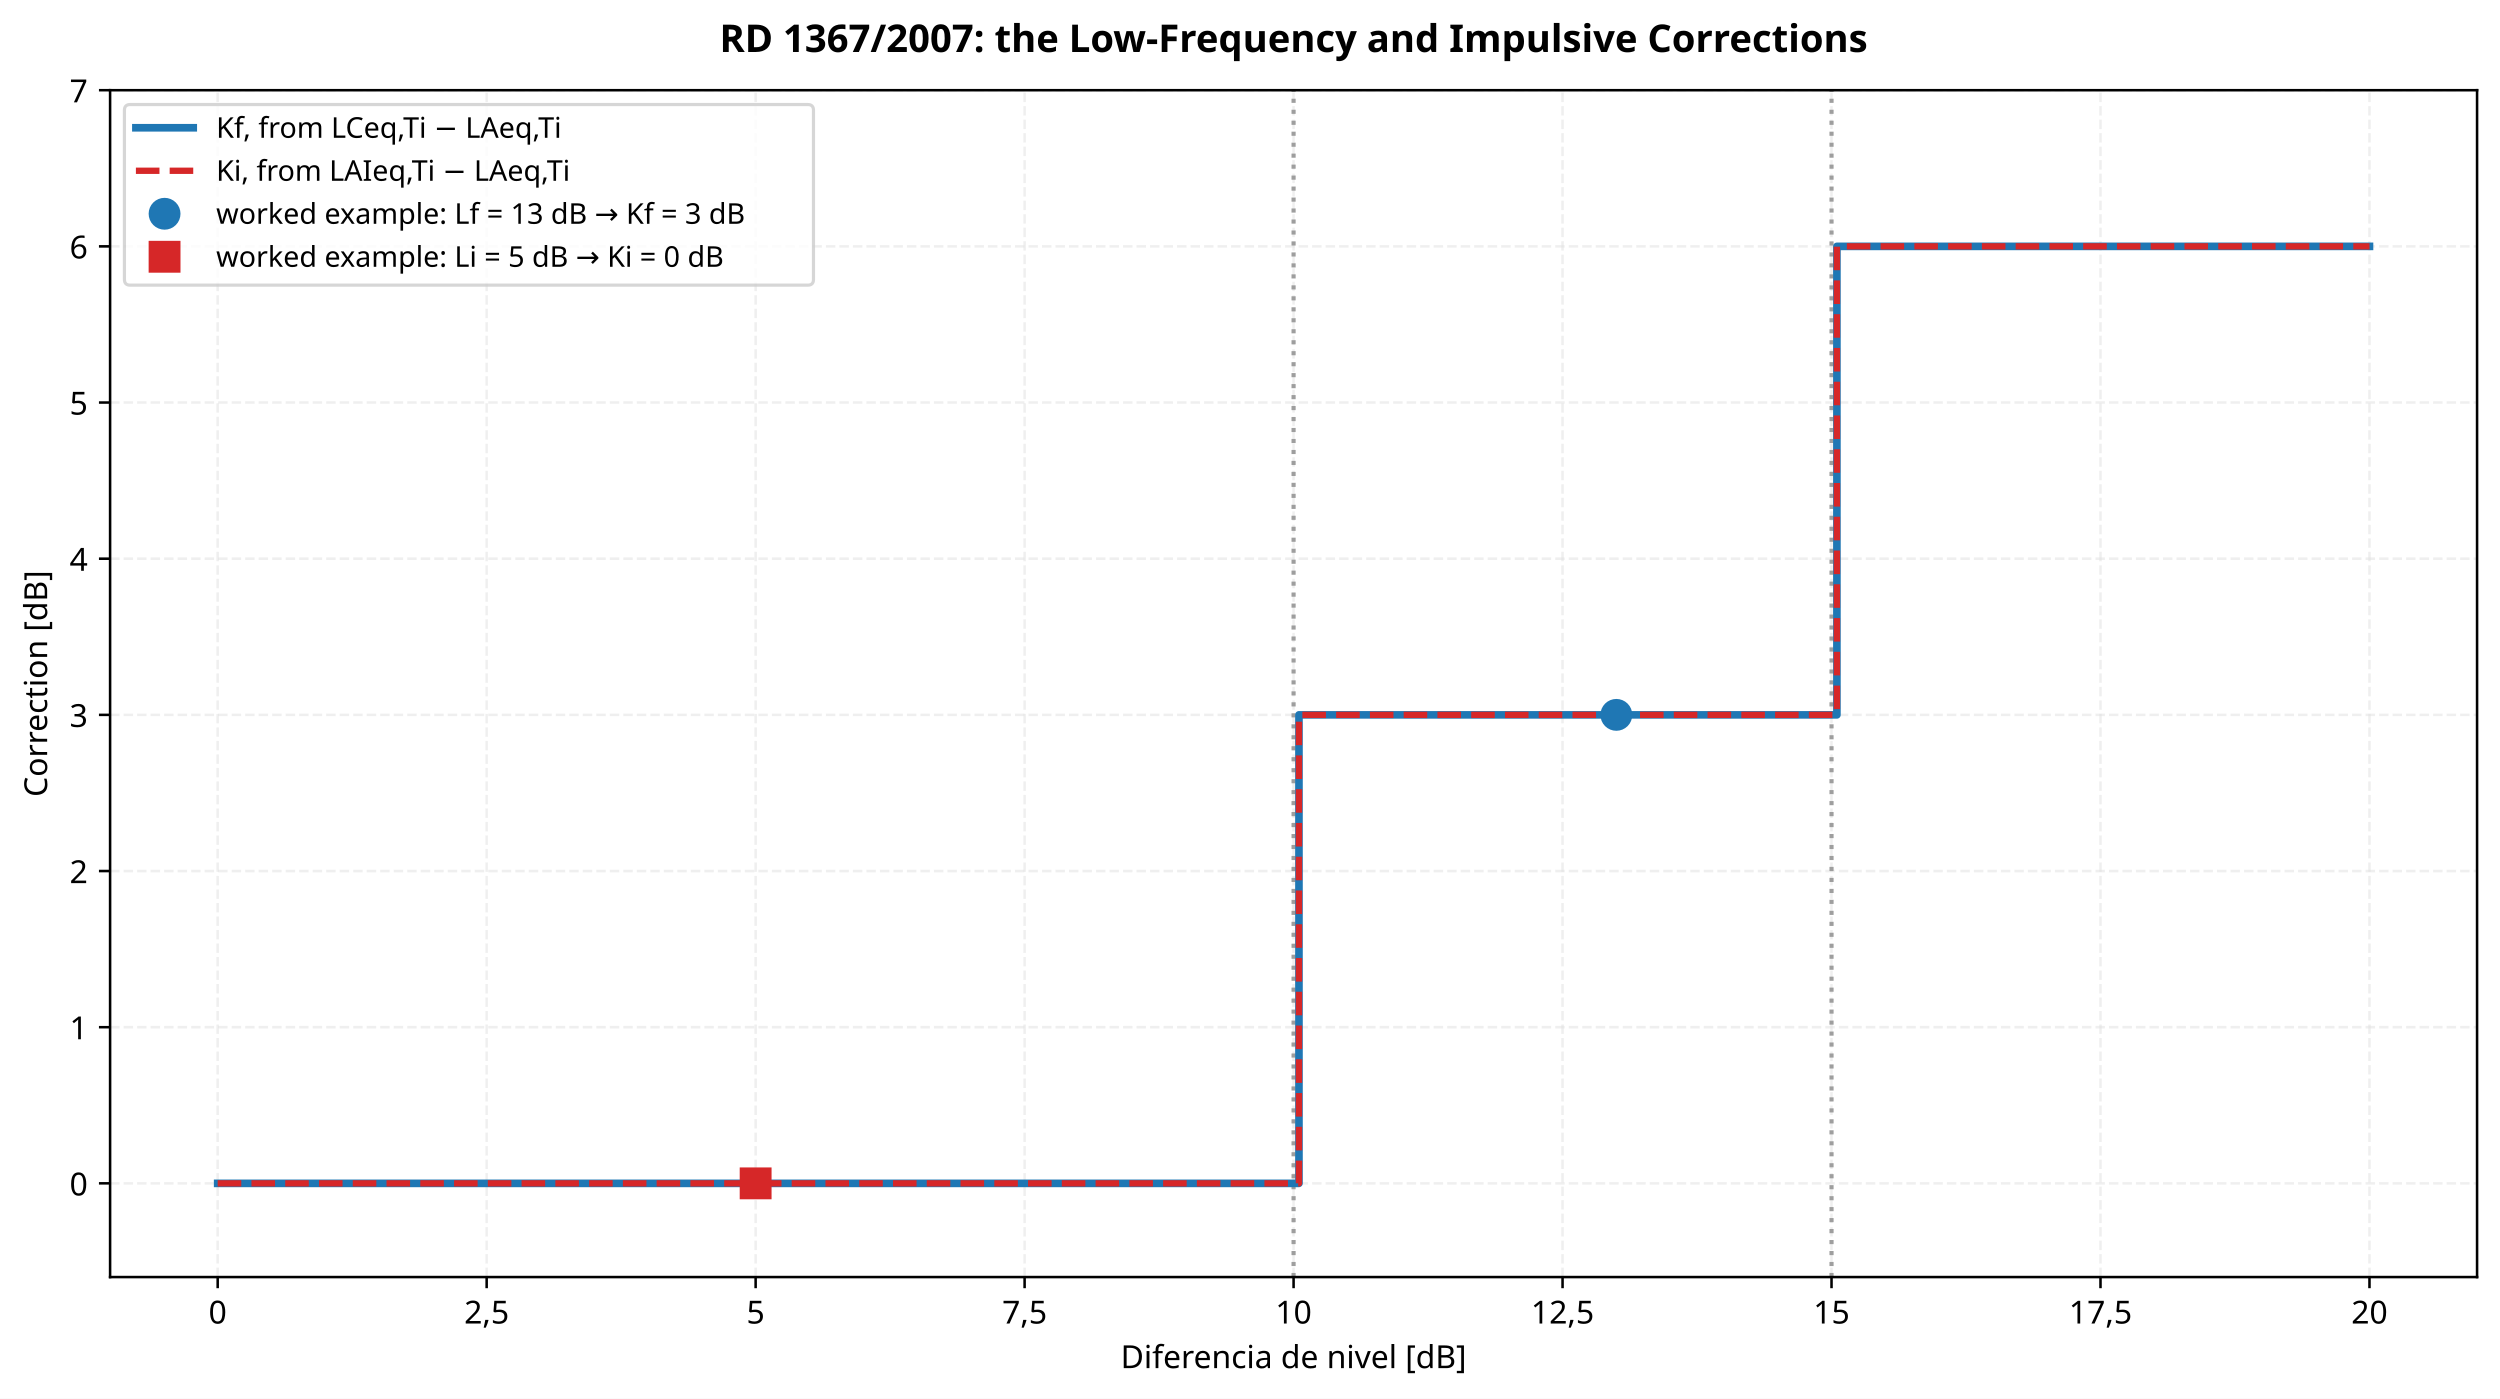
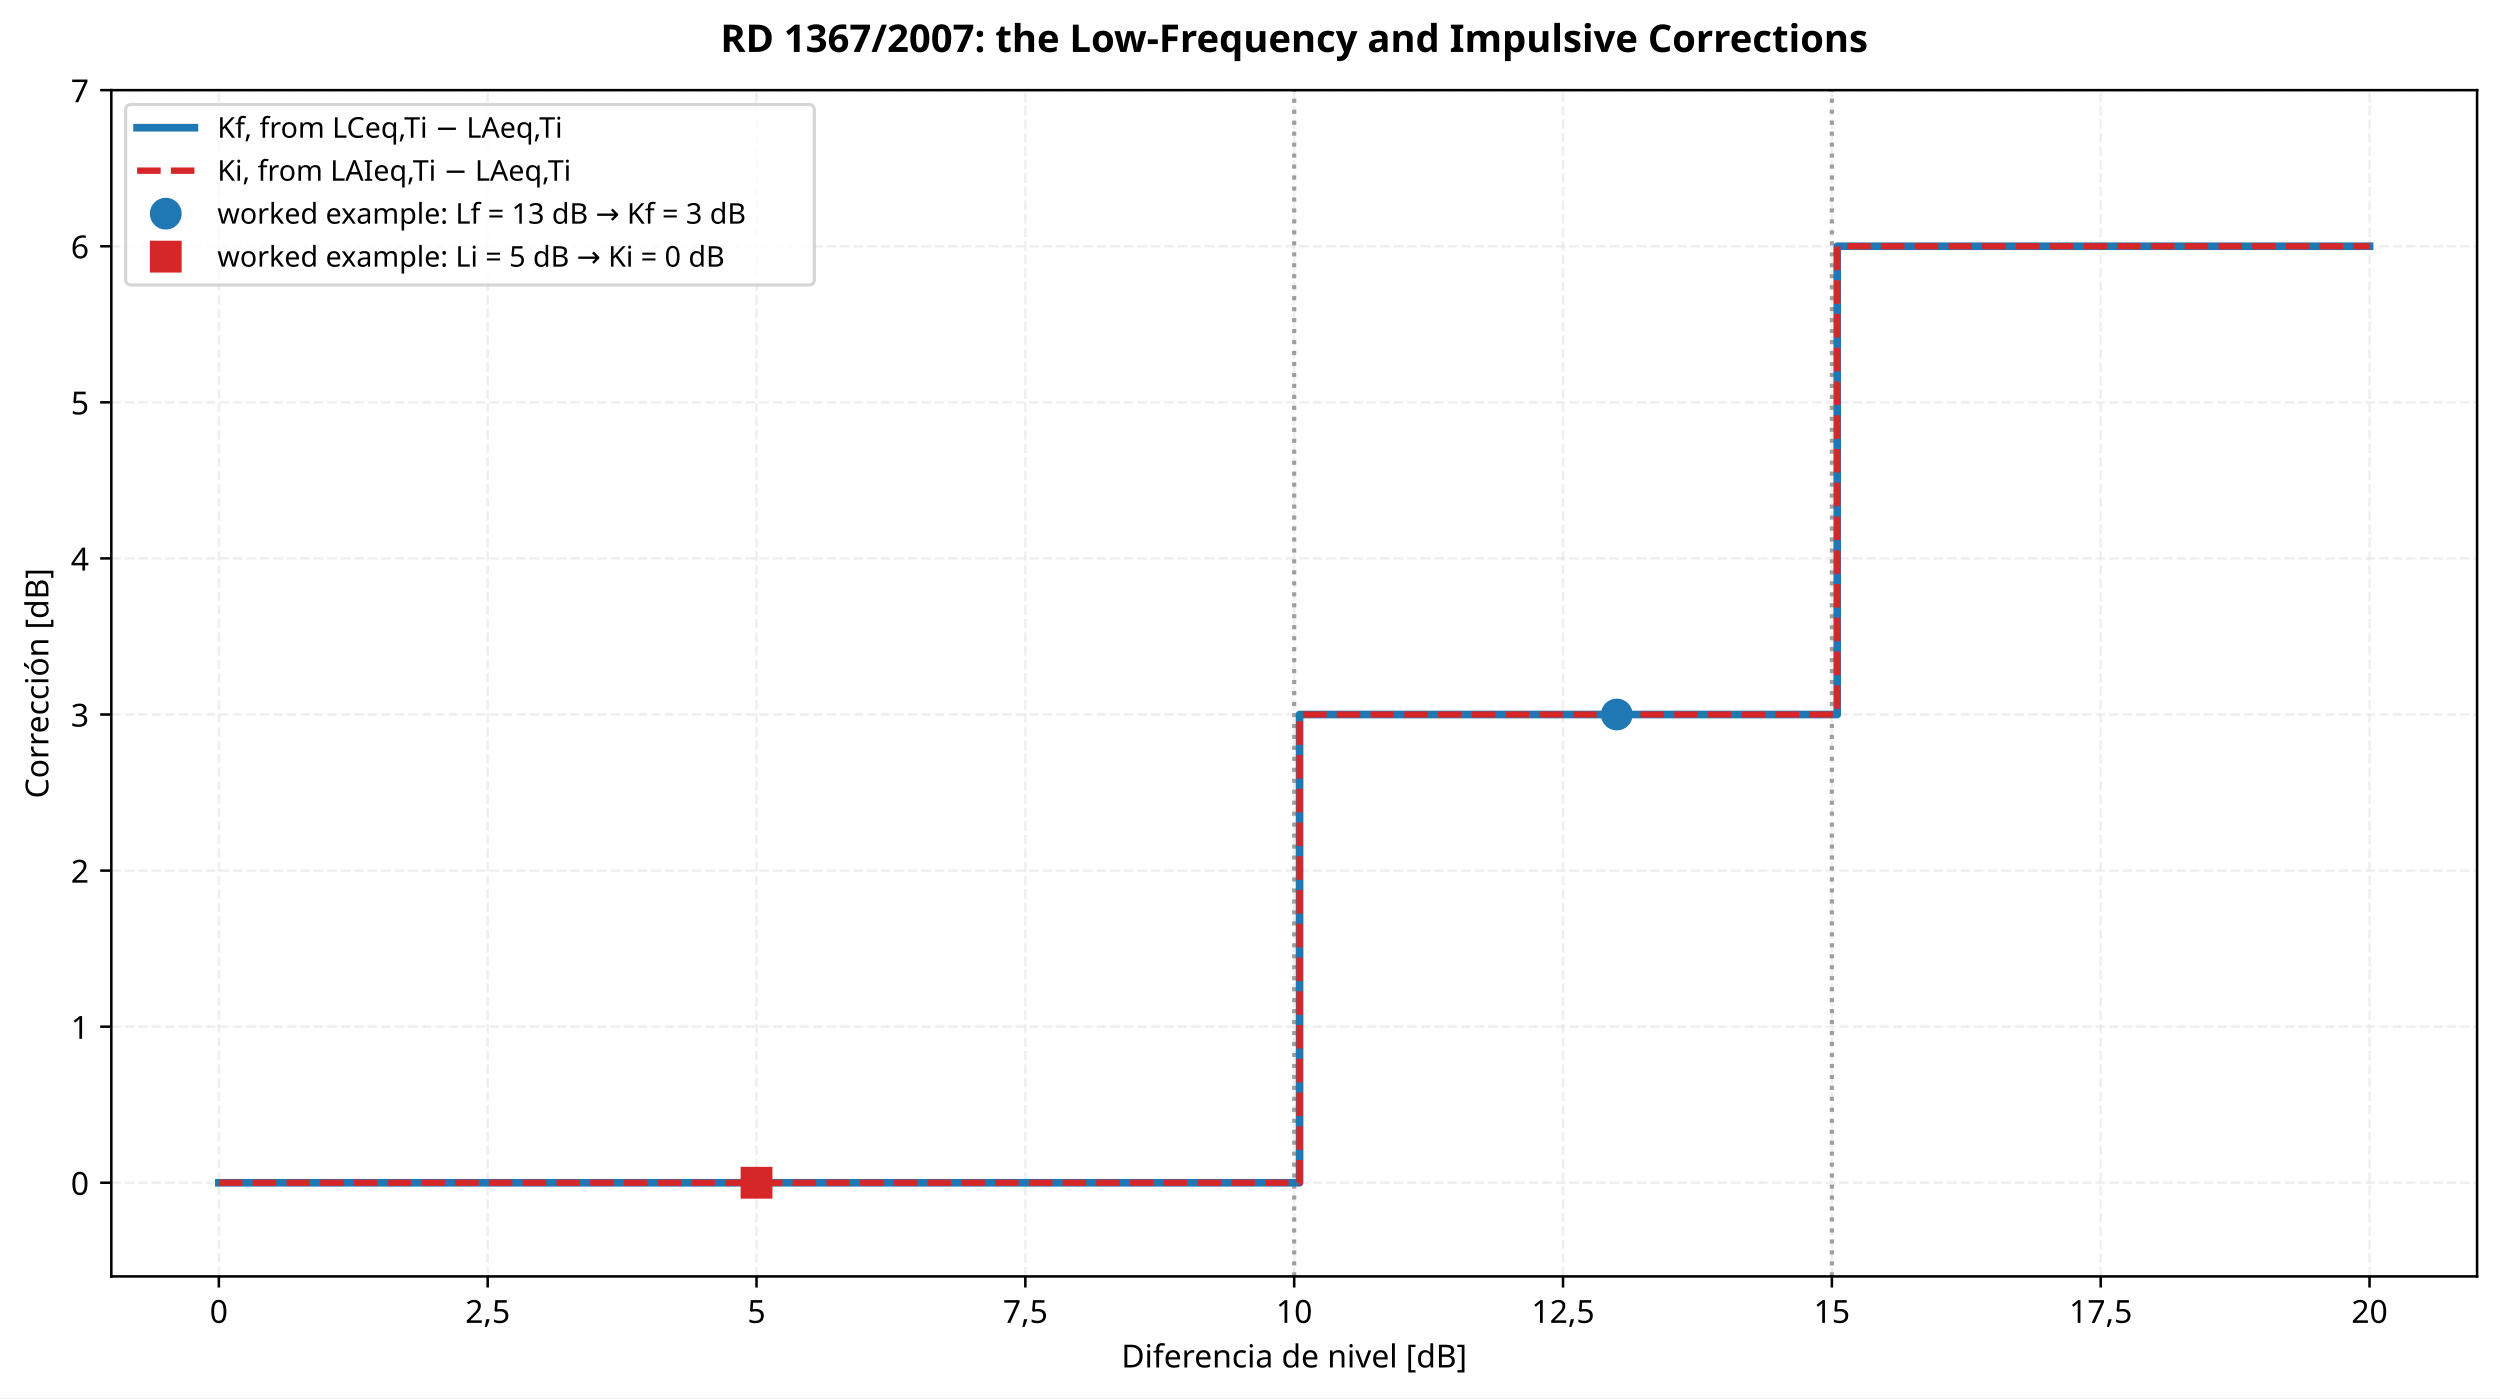
- <svg xmlns="http://www.w3.org/2000/svg" xmlns:xlink="http://www.w3.org/1999/xlink" width="784.841pt" height="439.117pt" viewBox="0 0 784.841 439.117" version="1.1">
+ <svg xmlns="http://www.w3.org/2000/svg" xmlns:xlink="http://www.w3.org/1999/xlink" width="785.241pt" height="439.117pt" viewBox="0 0 785.241 439.117" version="1.1">
  <defs>
    <style type="text/css">*{stroke-linejoin: round; stroke-linecap: butt}</style>
  </defs>
  <g id="figure_1">
    <g id="patch_1">
-       <path d="M -0 439.117  L 784.841 439.117  L 784.841 0  L -0 0  z " style="fill: #ffffff" />
+       <path d="M 0 439.117  L 785.241 439.117  L 785.241 0  L 0 0  z " style="fill: #ffffff" />
    </g>
    <g id="axes_1">
      <g id="patch_2">
-         <path d="M 34.563 400.916  L 777.641 400.916  L 777.641 28.318  L 34.563 28.318  z " style="fill: #ffffff" />
+         <path d="M 34.963 400.916  L 778.041 400.916  L 778.041 28.318  L 34.963 28.318  z " style="fill: #ffffff" />
      </g>
      <g id="matplotlib.axis_1">
        <g id="xtick_1">
          <g id="line2d_1">
-             <path d="M 68.34 400.916  L 68.34 28.318  " clip-path="url(#pa1cc039967)" style="fill: none; stroke-dasharray: 2.96,1.28; stroke-dashoffset: 0; stroke: #e0e0e0; stroke-opacity: 0.5; stroke-width: 0.8" />
+             <path d="M 68.74 400.916  L 68.74 28.318  " clip-path="url(#pab36e31ed4)" style="fill: none; stroke-dasharray: 2.96,1.28; stroke-dashoffset: 0; stroke: #e0e0e0; stroke-opacity: 0.5; stroke-width: 0.8" />
          </g>
          <g id="line2d_2">
            <defs>
              <path id="m3d27035b55" d="M 0 0  L 0 3.5  " style="stroke: #000000; stroke-width: 0.8" />
            </defs>
            <g>
-               <use xlink:href="#m3d27035b55" x="68.34" y="400.916" style="stroke: #000000; stroke-width: 0.8" />
+               <use xlink:href="#m3d27035b55" x="68.74" y="400.916" style="stroke: #000000; stroke-width: 0.8" />
            </g>
          </g>
          <g id="text_1">
-             <text style="font-size: 10px; font-family: sans-serif; text-anchor: middle" x="68.34" y="415.513" transform="rotate(-0 68.33954 415.5134)">0</text>
+             <text style="font-size: 10px; font-family: sans-serif; text-anchor: middle" x="68.74" y="415.513" transform="rotate(-0 68.73954 415.5134)">0</text>
          </g>
        </g>
        <g id="xtick_2">
          <g id="line2d_3">
-             <path d="M 152.78 400.916  L 152.78 28.318  " clip-path="url(#pa1cc039967)" style="fill: none; stroke-dasharray: 2.96,1.28; stroke-dashoffset: 0; stroke: #e0e0e0; stroke-opacity: 0.5; stroke-width: 0.8" />
+             <path d="M 153.18 400.916  L 153.18 28.318  " clip-path="url(#pab36e31ed4)" style="fill: none; stroke-dasharray: 2.96,1.28; stroke-dashoffset: 0; stroke: #e0e0e0; stroke-opacity: 0.5; stroke-width: 0.8" />
          </g>
          <g id="line2d_4">
            <g>
-               <use xlink:href="#m3d27035b55" x="152.78" y="400.916" style="stroke: #000000; stroke-width: 0.8" />
+               <use xlink:href="#m3d27035b55" x="153.18" y="400.916" style="stroke: #000000; stroke-width: 0.8" />
            </g>
          </g>
          <g id="text_2">
-             <text style="font-size: 10px; font-family: sans-serif; text-anchor: middle" x="152.78" y="415.513" transform="rotate(-0 152.7802 415.5134)">2,5</text>
+             <text style="font-size: 10px; font-family: sans-serif; text-anchor: middle" x="153.18" y="415.513" transform="rotate(-0 153.1802 415.5134)">2,5</text>
          </g>
        </g>
        <g id="xtick_3">
          <g id="line2d_5">
-             <path d="M 237.221 400.916  L 237.221 28.318  " clip-path="url(#pa1cc039967)" style="fill: none; stroke-dasharray: 2.96,1.28; stroke-dashoffset: 0; stroke: #e0e0e0; stroke-opacity: 0.5; stroke-width: 0.8" />
+             <path d="M 237.621 400.916  L 237.621 28.318  " clip-path="url(#pab36e31ed4)" style="fill: none; stroke-dasharray: 2.96,1.28; stroke-dashoffset: 0; stroke: #e0e0e0; stroke-opacity: 0.5; stroke-width: 0.8" />
          </g>
          <g id="line2d_6">
            <g>
-               <use xlink:href="#m3d27035b55" x="237.221" y="400.916" style="stroke: #000000; stroke-width: 0.8" />
+               <use xlink:href="#m3d27035b55" x="237.621" y="400.916" style="stroke: #000000; stroke-width: 0.8" />
            </g>
          </g>
          <g id="text_3">
-             <text style="font-size: 10px; font-family: sans-serif; text-anchor: middle" x="237.221" y="415.513" transform="rotate(-0 237.2208 415.5134)">5</text>
+             <text style="font-size: 10px; font-family: sans-serif; text-anchor: middle" x="237.621" y="415.513" transform="rotate(-0 237.6208 415.5134)">5</text>
          </g>
        </g>
        <g id="xtick_4">
          <g id="line2d_7">
-             <path d="M 321.661 400.916  L 321.661 28.318  " clip-path="url(#pa1cc039967)" style="fill: none; stroke-dasharray: 2.96,1.28; stroke-dashoffset: 0; stroke: #e0e0e0; stroke-opacity: 0.5; stroke-width: 0.8" />
+             <path d="M 322.061 400.916  L 322.061 28.318  " clip-path="url(#pab36e31ed4)" style="fill: none; stroke-dasharray: 2.96,1.28; stroke-dashoffset: 0; stroke: #e0e0e0; stroke-opacity: 0.5; stroke-width: 0.8" />
          </g>
          <g id="line2d_8">
            <g>
-               <use xlink:href="#m3d27035b55" x="321.661" y="400.916" style="stroke: #000000; stroke-width: 0.8" />
+               <use xlink:href="#m3d27035b55" x="322.061" y="400.916" style="stroke: #000000; stroke-width: 0.8" />
            </g>
          </g>
          <g id="text_4">
-             <text style="font-size: 10px; font-family: sans-serif; text-anchor: middle" x="321.661" y="415.513" transform="rotate(-0 321.6615 415.5134)">7,5</text>
+             <text style="font-size: 10px; font-family: sans-serif; text-anchor: middle" x="322.061" y="415.513" transform="rotate(-0 322.0615 415.5134)">7,5</text>
          </g>
        </g>
        <g id="xtick_5">
          <g id="line2d_9">
-             <path d="M 406.102 400.916  L 406.102 28.318  " clip-path="url(#pa1cc039967)" style="fill: none; stroke-dasharray: 2.96,1.28; stroke-dashoffset: 0; stroke: #e0e0e0; stroke-opacity: 0.5; stroke-width: 0.8" />
+             <path d="M 406.502 400.916  L 406.502 28.318  " clip-path="url(#pab36e31ed4)" style="fill: none; stroke-dasharray: 2.96,1.28; stroke-dashoffset: 0; stroke: #e0e0e0; stroke-opacity: 0.5; stroke-width: 0.8" />
          </g>
          <g id="line2d_10">
            <g>
-               <use xlink:href="#m3d27035b55" x="406.102" y="400.916" style="stroke: #000000; stroke-width: 0.8" />
+               <use xlink:href="#m3d27035b55" x="406.502" y="400.916" style="stroke: #000000; stroke-width: 0.8" />
            </g>
          </g>
          <g id="text_5">
-             <text style="font-size: 10px; font-family: sans-serif; text-anchor: middle" x="406.102" y="415.513" transform="rotate(-0 406.1021 415.5134)">10</text>
+             <text style="font-size: 10px; font-family: sans-serif; text-anchor: middle" x="406.502" y="415.513" transform="rotate(-0 406.5021 415.5134)">10</text>
          </g>
        </g>
        <g id="xtick_6">
          <g id="line2d_11">
-             <path d="M 490.543 400.916  L 490.543 28.318  " clip-path="url(#pa1cc039967)" style="fill: none; stroke-dasharray: 2.96,1.28; stroke-dashoffset: 0; stroke: #e0e0e0; stroke-opacity: 0.5; stroke-width: 0.8" />
+             <path d="M 490.943 400.916  L 490.943 28.318  " clip-path="url(#pab36e31ed4)" style="fill: none; stroke-dasharray: 2.96,1.28; stroke-dashoffset: 0; stroke: #e0e0e0; stroke-opacity: 0.5; stroke-width: 0.8" />
          </g>
          <g id="line2d_12">
            <g>
-               <use xlink:href="#m3d27035b55" x="490.543" y="400.916" style="stroke: #000000; stroke-width: 0.8" />
+               <use xlink:href="#m3d27035b55" x="490.943" y="400.916" style="stroke: #000000; stroke-width: 0.8" />
            </g>
          </g>
          <g id="text_6">
-             <text style="font-size: 10px; font-family: sans-serif; text-anchor: middle" x="490.543" y="415.513" transform="rotate(-0 490.5428 415.5134)">12,5</text>
+             <text style="font-size: 10px; font-family: sans-serif; text-anchor: middle" x="490.943" y="415.513" transform="rotate(-0 490.9428 415.5134)">12,5</text>
          </g>
        </g>
        <g id="xtick_7">
          <g id="line2d_13">
-             <path d="M 574.983 400.916  L 574.983 28.318  " clip-path="url(#pa1cc039967)" style="fill: none; stroke-dasharray: 2.96,1.28; stroke-dashoffset: 0; stroke: #e0e0e0; stroke-opacity: 0.5; stroke-width: 0.8" />
+             <path d="M 575.383 400.916  L 575.383 28.318  " clip-path="url(#pab36e31ed4)" style="fill: none; stroke-dasharray: 2.96,1.28; stroke-dashoffset: 0; stroke: #e0e0e0; stroke-opacity: 0.5; stroke-width: 0.8" />
          </g>
          <g id="line2d_14">
            <g>
-               <use xlink:href="#m3d27035b55" x="574.983" y="400.916" style="stroke: #000000; stroke-width: 0.8" />
+               <use xlink:href="#m3d27035b55" x="575.383" y="400.916" style="stroke: #000000; stroke-width: 0.8" />
            </g>
          </g>
          <g id="text_7">
-             <text style="font-size: 10px; font-family: sans-serif; text-anchor: middle" x="574.983" y="415.513" transform="rotate(-0 574.9834 415.5134)">15</text>
+             <text style="font-size: 10px; font-family: sans-serif; text-anchor: middle" x="575.383" y="415.513" transform="rotate(-0 575.3834 415.5134)">15</text>
          </g>
        </g>
        <g id="xtick_8">
          <g id="line2d_15">
-             <path d="M 659.424 400.916  L 659.424 28.318  " clip-path="url(#pa1cc039967)" style="fill: none; stroke-dasharray: 2.96,1.28; stroke-dashoffset: 0; stroke: #e0e0e0; stroke-opacity: 0.5; stroke-width: 0.8" />
+             <path d="M 659.824 400.916  L 659.824 28.318  " clip-path="url(#pab36e31ed4)" style="fill: none; stroke-dasharray: 2.96,1.28; stroke-dashoffset: 0; stroke: #e0e0e0; stroke-opacity: 0.5; stroke-width: 0.8" />
          </g>
          <g id="line2d_16">
            <g>
-               <use xlink:href="#m3d27035b55" x="659.424" y="400.916" style="stroke: #000000; stroke-width: 0.8" />
+               <use xlink:href="#m3d27035b55" x="659.824" y="400.916" style="stroke: #000000; stroke-width: 0.8" />
            </g>
          </g>
          <g id="text_8">
-             <text style="font-size: 10px; font-family: sans-serif; text-anchor: middle" x="659.424" y="415.513" transform="rotate(-0 659.424 415.5134)">17,5</text>
+             <text style="font-size: 10px; font-family: sans-serif; text-anchor: middle" x="659.824" y="415.513" transform="rotate(-0 659.824 415.5134)">17,5</text>
          </g>
        </g>
        <g id="xtick_9">
          <g id="line2d_17">
-             <path d="M 743.865 400.916  L 743.865 28.318  " clip-path="url(#pa1cc039967)" style="fill: none; stroke-dasharray: 2.96,1.28; stroke-dashoffset: 0; stroke: #e0e0e0; stroke-opacity: 0.5; stroke-width: 0.8" />
+             <path d="M 744.265 400.916  L 744.265 28.318  " clip-path="url(#pab36e31ed4)" style="fill: none; stroke-dasharray: 2.96,1.28; stroke-dashoffset: 0; stroke: #e0e0e0; stroke-opacity: 0.5; stroke-width: 0.8" />
          </g>
          <g id="line2d_18">
            <g>
-               <use xlink:href="#m3d27035b55" x="743.865" y="400.916" style="stroke: #000000; stroke-width: 0.8" />
+               <use xlink:href="#m3d27035b55" x="744.265" y="400.916" style="stroke: #000000; stroke-width: 0.8" />
            </g>
          </g>
          <g id="text_9">
-             <text style="font-size: 10px; font-family: sans-serif; text-anchor: middle" x="743.865" y="415.513" transform="rotate(-0 743.8647 415.5134)">20</text>
+             <text style="font-size: 10px; font-family: sans-serif; text-anchor: middle" x="744.265" y="415.513" transform="rotate(-0 744.2647 415.5134)">20</text>
          </g>
        </g>
        <g id="text_10">
-           <text style="font-size: 10px; font-family: sans-serif; text-anchor: middle" x="406.102" y="429.514" transform="rotate(-0 406.1021 429.5142)">Diferencia de nivel [dB]</text>
+           <text style="font-size: 10px; font-family: sans-serif; text-anchor: middle" x="406.502" y="429.514" transform="rotate(-0 406.5021 429.5142)">Diferencia de nivel [dB]</text>
        </g>
      </g>
      <g id="matplotlib.axis_2">
        <g id="ytick_1">
          <g id="line2d_19">
-             <path d="M 34.563 371.5  L 777.641 371.5  " clip-path="url(#pa1cc039967)" style="fill: none; stroke-dasharray: 2.96,1.28; stroke-dashoffset: 0; stroke: #e0e0e0; stroke-opacity: 0.5; stroke-width: 0.8" />
+             <path d="M 34.963 371.5  L 778.041 371.5  " clip-path="url(#pab36e31ed4)" style="fill: none; stroke-dasharray: 2.96,1.28; stroke-dashoffset: 0; stroke: #e0e0e0; stroke-opacity: 0.5; stroke-width: 0.8" />
          </g>
          <g id="line2d_20">
            <defs>
              <path id="mef640d9f3a" d="M 0 0  L -3.5 0  " style="stroke: #000000; stroke-width: 0.8" />
            </defs>
            <g>
-               <use xlink:href="#mef640d9f3a" x="34.563" y="371.5" style="stroke: #000000; stroke-width: 0.8" />
+               <use xlink:href="#mef640d9f3a" x="34.963" y="371.5" style="stroke: #000000; stroke-width: 0.8" />
            </g>
          </g>
          <g id="text_11">
-             <text style="font-size: 10px; font-family: sans-serif; text-anchor: end" x="27.563" y="375.299" transform="rotate(-0 27.56328 375.299)">0</text>
+             <text style="font-size: 10px; font-family: sans-serif; text-anchor: end" x="27.963" y="375.299" transform="rotate(-0 27.96328 375.299)">0</text>
          </g>
        </g>
        <g id="ytick_2">
          <g id="line2d_21">
-             <path d="M 34.563 322.474  L 777.641 322.474  " clip-path="url(#pa1cc039967)" style="fill: none; stroke-dasharray: 2.96,1.28; stroke-dashoffset: 0; stroke: #e0e0e0; stroke-opacity: 0.5; stroke-width: 0.8" />
+             <path d="M 34.963 322.474  L 778.041 322.474  " clip-path="url(#pab36e31ed4)" style="fill: none; stroke-dasharray: 2.96,1.28; stroke-dashoffset: 0; stroke: #e0e0e0; stroke-opacity: 0.5; stroke-width: 0.8" />
          </g>
          <g id="line2d_22">
            <g>
-               <use xlink:href="#mef640d9f3a" x="34.563" y="322.474" style="stroke: #000000; stroke-width: 0.8" />
+               <use xlink:href="#mef640d9f3a" x="34.963" y="322.474" style="stroke: #000000; stroke-width: 0.8" />
            </g>
          </g>
          <g id="text_12">
-             <text style="font-size: 10px; font-family: sans-serif; text-anchor: end" x="27.563" y="326.273" transform="rotate(-0 27.56328 326.273)">1</text>
+             <text style="font-size: 10px; font-family: sans-serif; text-anchor: end" x="27.963" y="326.273" transform="rotate(-0 27.96328 326.273)">1</text>
          </g>
        </g>
        <g id="ytick_3">
          <g id="line2d_23">
-             <path d="M 34.563 273.448  L 777.641 273.448  " clip-path="url(#pa1cc039967)" style="fill: none; stroke-dasharray: 2.96,1.28; stroke-dashoffset: 0; stroke: #e0e0e0; stroke-opacity: 0.5; stroke-width: 0.8" />
+             <path d="M 34.963 273.448  L 778.041 273.448  " clip-path="url(#pab36e31ed4)" style="fill: none; stroke-dasharray: 2.96,1.28; stroke-dashoffset: 0; stroke: #e0e0e0; stroke-opacity: 0.5; stroke-width: 0.8" />
          </g>
          <g id="line2d_24">
            <g>
-               <use xlink:href="#mef640d9f3a" x="34.563" y="273.448" style="stroke: #000000; stroke-width: 0.8" />
+               <use xlink:href="#mef640d9f3a" x="34.963" y="273.448" style="stroke: #000000; stroke-width: 0.8" />
            </g>
          </g>
          <g id="text_13">
-             <text style="font-size: 10px; font-family: sans-serif; text-anchor: end" x="27.563" y="277.247" transform="rotate(-0 27.56328 277.247)">2</text>
+             <text style="font-size: 10px; font-family: sans-serif; text-anchor: end" x="27.963" y="277.247" transform="rotate(-0 27.96328 277.247)">2</text>
          </g>
        </g>
        <g id="ytick_4">
          <g id="line2d_25">
-             <path d="M 34.563 224.422  L 777.641 224.422  " clip-path="url(#pa1cc039967)" style="fill: none; stroke-dasharray: 2.96,1.28; stroke-dashoffset: 0; stroke: #e0e0e0; stroke-opacity: 0.5; stroke-width: 0.8" />
+             <path d="M 34.963 224.422  L 778.041 224.422  " clip-path="url(#pab36e31ed4)" style="fill: none; stroke-dasharray: 2.96,1.28; stroke-dashoffset: 0; stroke: #e0e0e0; stroke-opacity: 0.5; stroke-width: 0.8" />
          </g>
          <g id="line2d_26">
            <g>
-               <use xlink:href="#mef640d9f3a" x="34.563" y="224.422" style="stroke: #000000; stroke-width: 0.8" />
+               <use xlink:href="#mef640d9f3a" x="34.963" y="224.422" style="stroke: #000000; stroke-width: 0.8" />
            </g>
          </g>
          <g id="text_14">
-             <text style="font-size: 10px; font-family: sans-serif; text-anchor: end" x="27.563" y="228.221" transform="rotate(-0 27.56328 228.221)">3</text>
+             <text style="font-size: 10px; font-family: sans-serif; text-anchor: end" x="27.963" y="228.221" transform="rotate(-0 27.96328 228.221)">3</text>
          </g>
        </g>
        <g id="ytick_5">
          <g id="line2d_27">
-             <path d="M 34.563 175.396  L 777.641 175.396  " clip-path="url(#pa1cc039967)" style="fill: none; stroke-dasharray: 2.96,1.28; stroke-dashoffset: 0; stroke: #e0e0e0; stroke-opacity: 0.5; stroke-width: 0.8" />
+             <path d="M 34.963 175.396  L 778.041 175.396  " clip-path="url(#pab36e31ed4)" style="fill: none; stroke-dasharray: 2.96,1.28; stroke-dashoffset: 0; stroke: #e0e0e0; stroke-opacity: 0.5; stroke-width: 0.8" />
          </g>
          <g id="line2d_28">
            <g>
-               <use xlink:href="#mef640d9f3a" x="34.563" y="175.396" style="stroke: #000000; stroke-width: 0.8" />
+               <use xlink:href="#mef640d9f3a" x="34.963" y="175.396" style="stroke: #000000; stroke-width: 0.8" />
            </g>
          </g>
          <g id="text_15">
-             <text style="font-size: 10px; font-family: sans-serif; text-anchor: end" x="27.563" y="179.195" transform="rotate(-0 27.56328 179.195)">4</text>
+             <text style="font-size: 10px; font-family: sans-serif; text-anchor: end" x="27.963" y="179.195" transform="rotate(-0 27.96328 179.195)">4</text>
          </g>
        </g>
        <g id="ytick_6">
          <g id="line2d_29">
-             <path d="M 34.563 126.37  L 777.641 126.37  " clip-path="url(#pa1cc039967)" style="fill: none; stroke-dasharray: 2.96,1.28; stroke-dashoffset: 0; stroke: #e0e0e0; stroke-opacity: 0.5; stroke-width: 0.8" />
+             <path d="M 34.963 126.37  L 778.041 126.37  " clip-path="url(#pab36e31ed4)" style="fill: none; stroke-dasharray: 2.96,1.28; stroke-dashoffset: 0; stroke: #e0e0e0; stroke-opacity: 0.5; stroke-width: 0.8" />
          </g>
          <g id="line2d_30">
            <g>
-               <use xlink:href="#mef640d9f3a" x="34.563" y="126.37" style="stroke: #000000; stroke-width: 0.8" />
+               <use xlink:href="#mef640d9f3a" x="34.963" y="126.37" style="stroke: #000000; stroke-width: 0.8" />
            </g>
          </g>
          <g id="text_16">
-             <text style="font-size: 10px; font-family: sans-serif; text-anchor: end" x="27.563" y="130.169" transform="rotate(-0 27.56328 130.169)">5</text>
+             <text style="font-size: 10px; font-family: sans-serif; text-anchor: end" x="27.963" y="130.169" transform="rotate(-0 27.96328 130.169)">5</text>
          </g>
        </g>
        <g id="ytick_7">
          <g id="line2d_31">
-             <path d="M 34.563 77.344  L 777.641 77.344  " clip-path="url(#pa1cc039967)" style="fill: none; stroke-dasharray: 2.96,1.28; stroke-dashoffset: 0; stroke: #e0e0e0; stroke-opacity: 0.5; stroke-width: 0.8" />
+             <path d="M 34.963 77.344  L 778.041 77.344  " clip-path="url(#pab36e31ed4)" style="fill: none; stroke-dasharray: 2.96,1.28; stroke-dashoffset: 0; stroke: #e0e0e0; stroke-opacity: 0.5; stroke-width: 0.8" />
          </g>
          <g id="line2d_32">
            <g>
-               <use xlink:href="#mef640d9f3a" x="34.563" y="77.344" style="stroke: #000000; stroke-width: 0.8" />
+               <use xlink:href="#mef640d9f3a" x="34.963" y="77.344" style="stroke: #000000; stroke-width: 0.8" />
            </g>
          </g>
          <g id="text_17">
-             <text style="font-size: 10px; font-family: sans-serif; text-anchor: end" x="27.563" y="81.143" transform="rotate(-0 27.56328 81.14296)">6</text>
+             <text style="font-size: 10px; font-family: sans-serif; text-anchor: end" x="27.963" y="81.143" transform="rotate(-0 27.96328 81.14296)">6</text>
          </g>
        </g>
        <g id="ytick_8">
          <g id="line2d_33">
-             <path d="M 34.563 28.318  L 777.641 28.318  " clip-path="url(#pa1cc039967)" style="fill: none; stroke-dasharray: 2.96,1.28; stroke-dashoffset: 0; stroke: #e0e0e0; stroke-opacity: 0.5; stroke-width: 0.8" />
+             <path d="M 34.963 28.318  L 778.041 28.318  " clip-path="url(#pab36e31ed4)" style="fill: none; stroke-dasharray: 2.96,1.28; stroke-dashoffset: 0; stroke: #e0e0e0; stroke-opacity: 0.5; stroke-width: 0.8" />
          </g>
          <g id="line2d_34">
            <g>
-               <use xlink:href="#mef640d9f3a" x="34.563" y="28.318" style="stroke: #000000; stroke-width: 0.8" />
+               <use xlink:href="#mef640d9f3a" x="34.963" y="28.318" style="stroke: #000000; stroke-width: 0.8" />
            </g>
          </g>
          <g id="text_18">
-             <text style="font-size: 10px; font-family: sans-serif; text-anchor: end" x="27.563" y="32.117" transform="rotate(-0 27.56328 32.11695)">7</text>
+             <text style="font-size: 10px; font-family: sans-serif; text-anchor: end" x="27.963" y="32.117" transform="rotate(-0 27.96328 32.11695)">7</text>
          </g>
        </g>
        <g id="text_19">
-           <text style="font-size: 10px; font-family: sans-serif; text-anchor: middle" x="14.798" y="214.617" transform="rotate(-90 14.79844 214.617)">Correction [dB]</text>
+           <text style="font-size: 10px; font-family: sans-serif; text-anchor: middle" x="15.198" y="214.617" transform="rotate(-90 15.19844 214.617)">Corrección [dB]</text>
        </g>
      </g>
      <g id="line2d_35">
-         <path d="M 406.102 400.916  L 406.102 28.318  " clip-path="url(#pa1cc039967)" style="fill: none; stroke-dasharray: 1.3,2.145; stroke-dashoffset: 0; stroke: #9e9e9e; stroke-width: 1.3" />
+         <path d="M 406.502 400.916  L 406.502 28.318  " clip-path="url(#pab36e31ed4)" style="fill: none; stroke-dasharray: 1.3,2.145; stroke-dashoffset: 0; stroke: #9e9e9e; stroke-width: 1.3" />
      </g>
      <g id="line2d_36">
-         <path d="M 574.983 400.916  L 574.983 28.318  " clip-path="url(#pa1cc039967)" style="fill: none; stroke-dasharray: 1.3,2.145; stroke-dashoffset: 0; stroke: #9e9e9e; stroke-width: 1.3" />
+         <path d="M 575.383 400.916  L 575.383 28.318  " clip-path="url(#pab36e31ed4)" style="fill: none; stroke-dasharray: 1.3,2.145; stroke-dashoffset: 0; stroke: #9e9e9e; stroke-width: 1.3" />
      </g>
      <g id="patch_3">
-         <path d="M 34.563 400.916  L 34.563 28.318  " style="fill: none; stroke: #000000; stroke-width: 0.8; stroke-linejoin: miter; stroke-linecap: square" />
+         <path d="M 34.963 400.916  L 34.963 28.318  " style="fill: none; stroke: #000000; stroke-width: 0.8; stroke-linejoin: miter; stroke-linecap: square" />
      </g>
      <g id="patch_4">
-         <path d="M 777.641 400.916  L 777.641 28.318  " style="fill: none; stroke: #000000; stroke-width: 0.8; stroke-linejoin: miter; stroke-linecap: square" />
+         <path d="M 778.041 400.916  L 778.041 28.318  " style="fill: none; stroke: #000000; stroke-width: 0.8; stroke-linejoin: miter; stroke-linecap: square" />
      </g>
      <g id="patch_5">
-         <path d="M 34.563 400.916  L 777.641 400.916  " style="fill: none; stroke: #000000; stroke-width: 0.8; stroke-linejoin: miter; stroke-linecap: square" />
+         <path d="M 34.963 400.916  L 778.041 400.916  " style="fill: none; stroke: #000000; stroke-width: 0.8; stroke-linejoin: miter; stroke-linecap: square" />
      </g>
      <g id="patch_6">
-         <path d="M 34.563 28.318  L 777.641 28.318  " style="fill: none; stroke: #000000; stroke-width: 0.8; stroke-linejoin: miter; stroke-linecap: square" />
+         <path d="M 34.963 28.318  L 778.041 28.318  " style="fill: none; stroke: #000000; stroke-width: 0.8; stroke-linejoin: miter; stroke-linecap: square" />
      </g>
      <g id="text_20">
-         <text style="font-weight: 700; font-size: 12px; font-family: sans-serif; text-anchor: middle" x="406.102" y="16.318" transform="rotate(-0 406.1021 16.31812)">RD 1367/2007: the Low-Frequency and Impulsive Corrections</text>
+         <text style="font-weight: 700; font-size: 12px; font-family: sans-serif; text-anchor: middle" x="406.502" y="16.318" transform="rotate(-0 406.5021 16.31812)">RD 1367/2007: the Low-Frequency and Impulsive Corrections</text>
      </g>
      <g id="line2d_37">
-         <path d="M 68.34 371.5  L 407.791 371.5  L 407.791 224.422  L 576.672 224.422  L 576.672 77.344  L 743.865 77.344  L 743.865 77.344  " clip-path="url(#pa1cc039967)" style="fill: none; stroke: #1f77b4; stroke-width: 2.4; stroke-linecap: square" />
+         <path d="M 68.74 371.5  L 408.191 371.5  L 408.191 224.422  L 577.072 224.422  L 577.072 77.344  L 744.265 77.344  L 744.265 77.344  " clip-path="url(#pab36e31ed4)" style="fill: none; stroke: #1f77b4; stroke-width: 2.4; stroke-linecap: square" />
      </g>
      <g id="line2d_38">
-         <path d="M 68.34 371.5  L 407.791 371.5  L 407.791 224.422  L 576.672 224.422  L 576.672 77.344  L 743.865 77.344  L 743.865 77.344  " clip-path="url(#pa1cc039967)" style="fill: none; stroke-dasharray: 7.4,3.2; stroke-dashoffset: 0; stroke: #d62728; stroke-width: 2" />
+         <path d="M 68.74 371.5  L 408.191 371.5  L 408.191 224.422  L 577.072 224.422  L 577.072 77.344  L 744.265 77.344  L 744.265 77.344  " clip-path="url(#pab36e31ed4)" style="fill: none; stroke-dasharray: 7.4,3.2; stroke-dashoffset: 0; stroke: #d62728; stroke-width: 2" />
      </g>
      <g id="line2d_39">
        <defs>
          <path id="md71b114d7b" d="M 0 4.5  C 1.193 4.5 2.338 4.026 3.182 3.182  C 4.026 2.338 4.5 1.193 4.5 0  C 4.5 -1.193 4.026 -2.338 3.182 -3.182  C 2.338 -4.026 1.193 -4.5 0 -4.5  C -1.193 -4.5 -2.338 -4.026 -3.182 -3.182  C -4.026 -2.338 -4.5 -1.193 -4.5 0  C -4.5 1.193 -4.026 2.338 -3.182 3.182  C -2.338 4.026 -1.193 4.5 0 4.5  z " style="stroke: #1f77b4" />
        </defs>
-         <g clip-path="url(#pa1cc039967)">
-           <use xlink:href="#md71b114d7b" x="507.431" y="224.422" style="fill: #1f77b4; stroke: #1f77b4" />
+         <g clip-path="url(#pab36e31ed4)">
+           <use xlink:href="#md71b114d7b" x="507.831" y="224.422" style="fill: #1f77b4; stroke: #1f77b4" />
        </g>
      </g>
      <g id="line2d_40">
        <defs>
          <path id="mb96830d469" d="M -4.5 4.5  L 4.5 4.5  L 4.5 -4.5  L -4.5 -4.5  z " style="stroke: #d62728; stroke-linejoin: miter" />
        </defs>
-         <g clip-path="url(#pa1cc039967)">
-           <use xlink:href="#mb96830d469" x="237.221" y="371.5" style="fill: #d62728; stroke: #d62728; stroke-linejoin: miter" />
+         <g clip-path="url(#pab36e31ed4)">
+           <use xlink:href="#mb96830d469" x="237.621" y="371.5" style="fill: #d62728; stroke: #d62728; stroke-linejoin: miter" />
        </g>
      </g>
      <g id="legend_1">
        <g id="patch_7">
-           <path d="M 40.863 89.521  L 253.583 89.521  Q 255.382 89.521 255.382 87.721  L 255.382 34.618  Q 255.382 32.818 253.583 32.818  L 40.863 32.818  Q 39.063 32.818 39.063 34.618  L 39.063 87.721  Q 39.063 89.521 40.863 89.521  z " style="fill: #ffffff; opacity: 0.8; stroke: #cccccc; stroke-linejoin: miter" />
+           <path d="M 41.263 89.521  L 253.982 89.521  Q 255.782 89.521 255.782 87.721  L 255.782 34.618  Q 255.782 32.818 253.982 32.818  L 41.263 32.818  Q 39.463 32.818 39.463 34.618  L 39.463 87.721  Q 39.463 89.521 41.263 89.521  z " style="fill: #ffffff; opacity: 0.8; stroke: #cccccc; stroke-linejoin: miter" />
        </g>
        <g id="line2d_41">
-           <path d="M 42.663 40.107  L 51.663 40.107  L 51.663 40.107  L 60.663 40.107  L 60.663 40.107  " style="fill: none; stroke: #1f77b4; stroke-width: 2.4; stroke-linecap: square" />
+           <path d="M 43.063 40.107  L 52.063 40.107  L 52.063 40.107  L 61.063 40.107  L 61.063 40.107  " style="fill: none; stroke: #1f77b4; stroke-width: 2.4; stroke-linecap: square" />
        </g>
        <g id="text_21">
-           <text style="font-size: 9px; font-family: sans-serif; text-anchor: start" x="67.863" y="43.257" transform="rotate(-0 67.86328 43.25672)">Kf, from LCeq,Ti − LAeq,Ti</text>
+           <text style="font-size: 9px; font-family: sans-serif; text-anchor: start" x="68.263" y="43.257" transform="rotate(-0 68.26328 43.25672)">Kf, from LCeq,Ti − LAeq,Ti</text>
        </g>
        <g id="line2d_42">
-           <path d="M 42.663 53.607  L 51.663 53.607  L 51.663 53.607  L 60.663 53.607  L 60.663 53.607  " style="fill: none; stroke-dasharray: 7.4,3.2; stroke-dashoffset: 0; stroke: #d62728; stroke-width: 2" />
+           <path d="M 43.063 53.607  L 52.063 53.607  L 52.063 53.607  L 61.063 53.607  L 61.063 53.607  " style="fill: none; stroke-dasharray: 7.4,3.2; stroke-dashoffset: 0; stroke: #d62728; stroke-width: 2" />
        </g>
        <g id="text_22">
-           <text style="font-size: 9px; font-family: sans-serif; text-anchor: start" x="67.863" y="56.757" transform="rotate(-0 67.86328 56.75742)">Ki, from LAIeq,Ti − LAeq,Ti</text>
+           <text style="font-size: 9px; font-family: sans-serif; text-anchor: start" x="68.263" y="56.757" transform="rotate(-0 68.26328 56.75742)">Ki, from LAIeq,Ti − LAeq,Ti</text>
        </g>
        <g id="line2d_43">
          <g>
-             <use xlink:href="#md71b114d7b" x="51.663" y="67.108" style="fill: #1f77b4; stroke: #1f77b4" />
+             <use xlink:href="#md71b114d7b" x="52.063" y="67.108" style="fill: #1f77b4; stroke: #1f77b4" />
          </g>
        </g>
        <g id="text_23">
-           <text style="font-size: 9px; font-family: sans-serif; text-anchor: start" x="67.863" y="70.258" transform="rotate(-0 67.86328 70.25813)">worked example: Lf = 13 dB → Kf = 3 dB</text>
+           <text style="font-size: 9px; font-family: sans-serif; text-anchor: start" x="68.263" y="70.258" transform="rotate(-0 68.26328 70.25813)">worked example: Lf = 13 dB → Kf = 3 dB</text>
        </g>
        <g id="line2d_44">
          <g>
-             <use xlink:href="#mb96830d469" x="51.663" y="80.609" style="fill: #d62728; stroke: #d62728; stroke-linejoin: miter" />
+             <use xlink:href="#mb96830d469" x="52.063" y="80.609" style="fill: #d62728; stroke: #d62728; stroke-linejoin: miter" />
          </g>
        </g>
        <g id="text_24">
-           <text style="font-size: 9px; font-family: sans-serif; text-anchor: start" x="67.863" y="83.759" transform="rotate(-0 67.86328 83.75883)">worked example: Li = 5 dB → Ki = 0 dB</text>
+           <text style="font-size: 9px; font-family: sans-serif; text-anchor: start" x="68.263" y="83.759" transform="rotate(-0 68.26328 83.75883)">worked example: Li = 5 dB → Ki = 0 dB</text>
        </g>
      </g>
    </g>
  </g>
  <defs>
-     <clipPath id="pa1cc039967">
-       <rect x="34.563" y="28.318" width="743.078" height="372.598" />
+     <clipPath id="pab36e31ed4">
+       <rect x="34.963" y="28.318" width="743.078" height="372.598" />
    </clipPath>
  </defs>
</svg>
